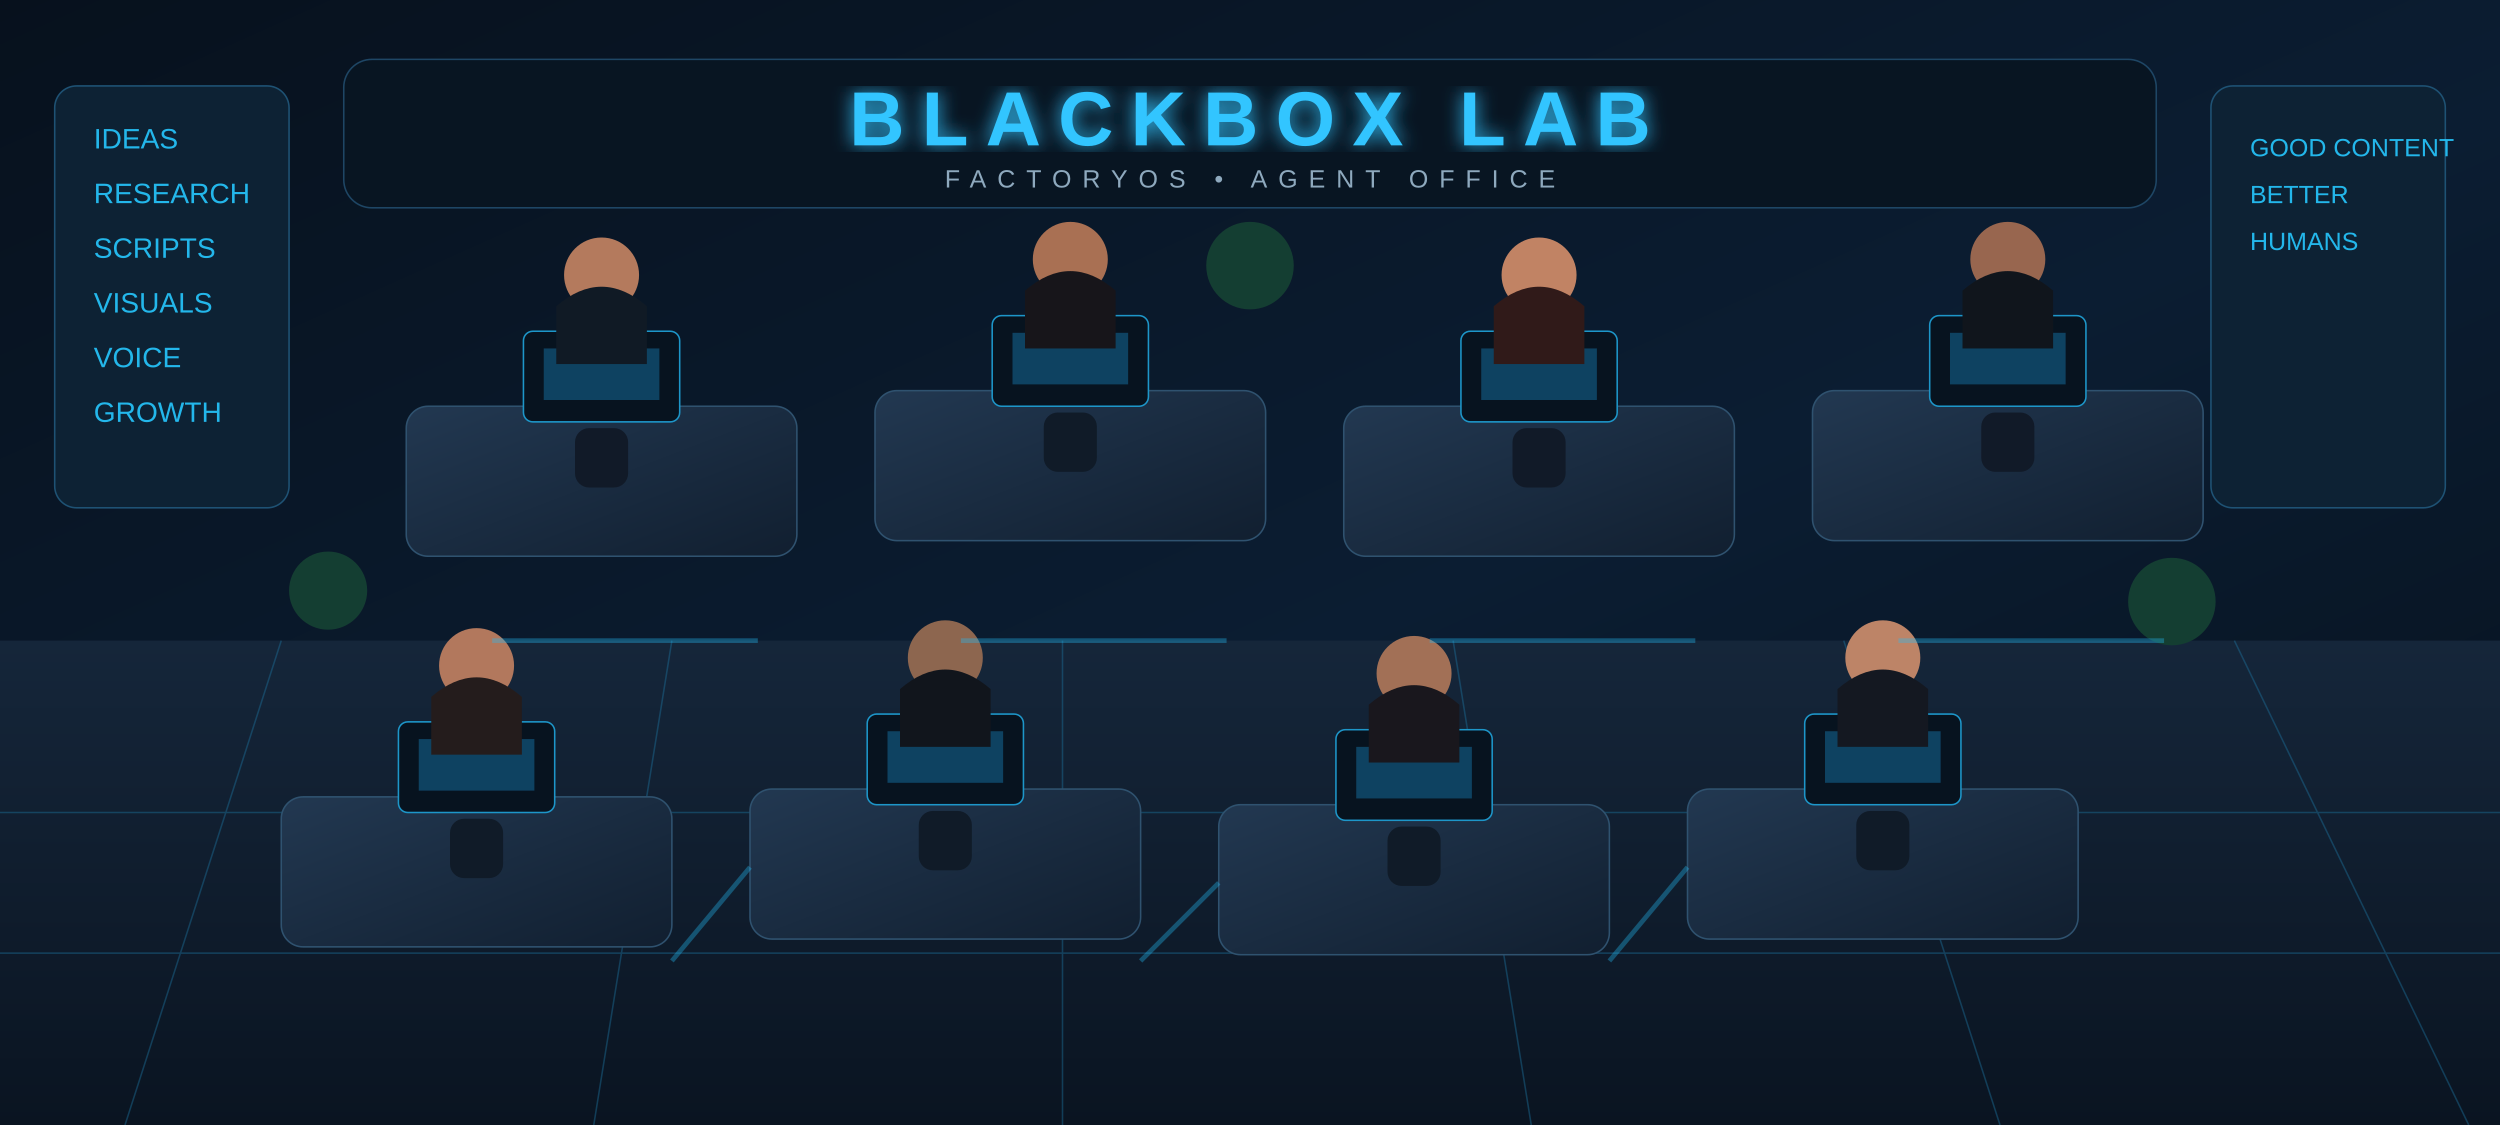
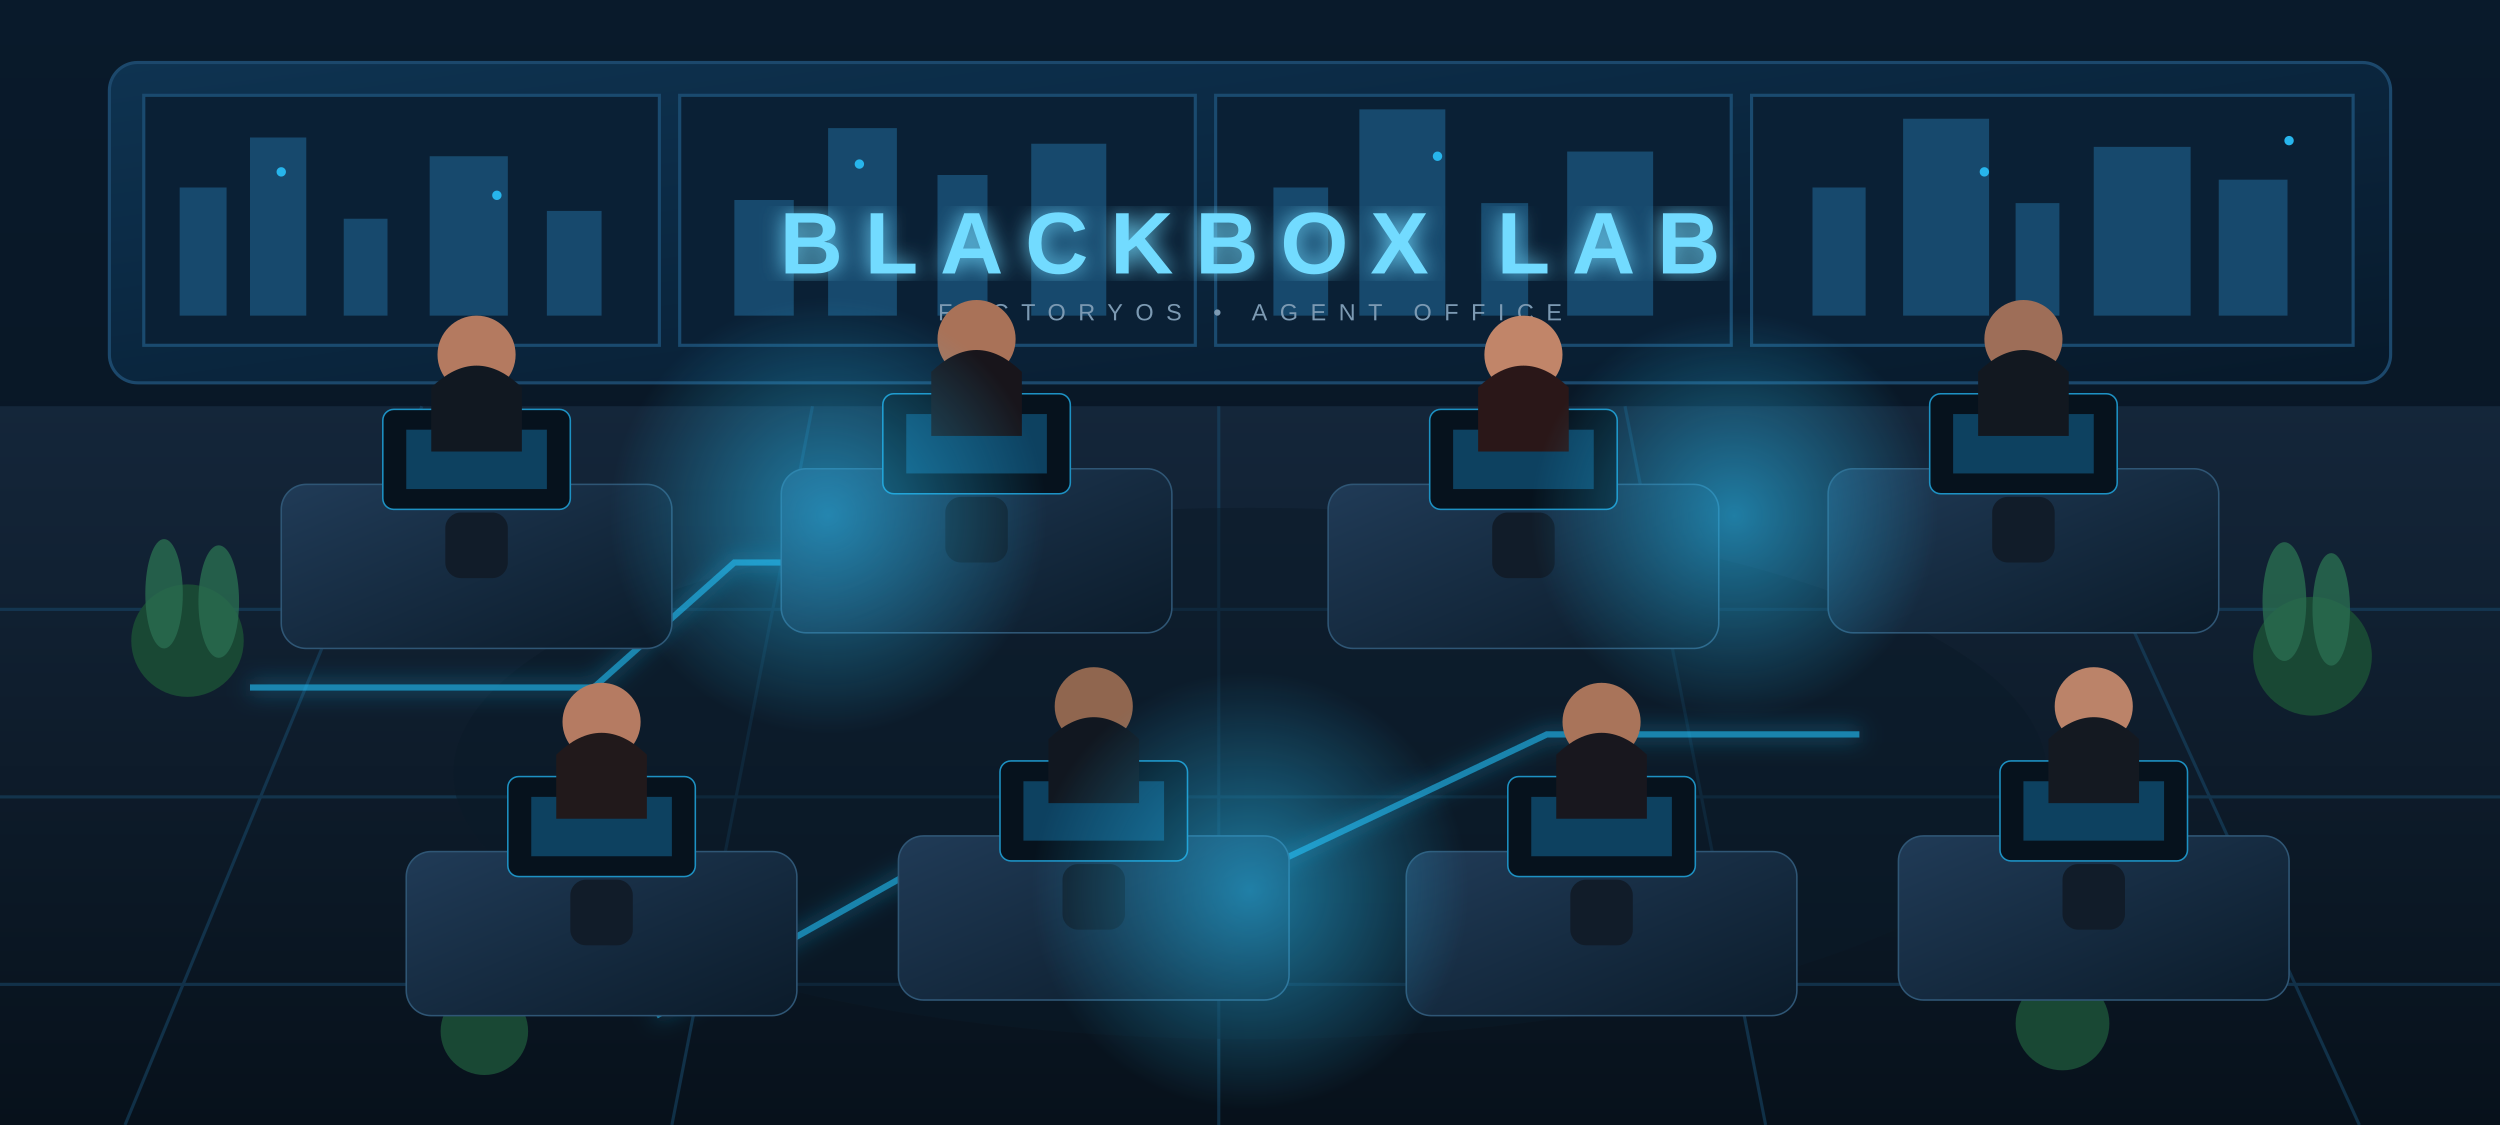
- <svg xmlns="http://www.w3.org/2000/svg" viewBox="0 0 1600 720" role="img" aria-label="Blackbox Lab Agent Office">
+ <svg xmlns="http://www.w3.org/2000/svg" viewBox="0 0 1600 720" role="img" aria-label="Blackbox Lab cyber office">
  <defs>
-     <linearGradient id="bg" x1="0" y1="0" x2="1" y2="1">
-       <stop stop-color="#07111d" />
-       <stop offset=".55" stop-color="#0b1d32" />
-       <stop offset="1" stop-color="#06101a" />
+     <linearGradient id="wall" x1="0" y1="0" x2="0" y2="1">
+       <stop stop-color="#091a2b" />
+       <stop offset="1" stop-color="#08131f" />
    </linearGradient>
    <linearGradient id="floor" x1="0" y1="0" x2="0" y2="1">
-       <stop stop-color="#15263a" />
-       <stop offset="1" stop-color="#0a1421" />
+       <stop stop-color="#14263a" />
+       <stop offset="1" stop-color="#07111b" />
    </linearGradient>
    <linearGradient id="desk" x1="0" y1="0" x2="1" y2="1">
-       <stop stop-color="#223851" />
-       <stop offset="1" stop-color="#111f30" />
+       <stop stop-color="#203b57" />
+       <stop offset="1" stop-color="#0b1b2a" />
    </linearGradient>
+     <linearGradient id="glass" x1="0" y1="0" x2="1" y2="1">
+       <stop stop-color="#0f3453" />
+       <stop offset="1" stop-color="#07192a" />
+     </linearGradient>
+     <radialGradient id="lamp">
+       <stop stop-color="#2bc8ff" stop-opacity=".55" />
+       <stop offset="1" stop-color="#2bc8ff" stop-opacity="0" />
+     </radialGradient>
    <filter id="glow">
-       <feGaussianBlur stdDeviation="6" result="b" />
+       <feGaussianBlur stdDeviation="7" result="b" />
      <feMerge>
        <feMergeNode in="b" />
        <feMergeNode in="SourceGraphic" />
      </feMerge>
    </filter>
  </defs>
-   <rect width="1600" height="720" fill="url(#bg)" />
-   <rect x="0" y="410" width="1600" height="310" fill="url(#floor)" />
-   <g opacity=".45" stroke="#1b6e99" stroke-width="1">
-     <path d="M0 520H1600M0 610H1600M180 410L80 720M430 410L380 720M680 410L680 720M930 410L980 720M1180 410L1280 720M1430 410L1580 720" />
-   </g>
-   <rect x="220" y="38" width="1160" height="95" rx="18" fill="#081522" stroke="#1e4665" />
-   <text x="800" y="93" text-anchor="middle" fill="#31c5ff" font-family="Arial, sans-serif" font-size="49" font-weight="700" letter-spacing="11" filter="url(#glow)">BLACKBOX LAB</text>
-   <text x="800" y="120" text-anchor="middle" fill="#8ea9be" font-family="Arial, sans-serif" font-size="16" letter-spacing="7">FACTORYOS • AGENT OFFICE</text>
-   <g fill="#0d2234" stroke="#1e5274">
-     <rect x="35" y="55" width="150" height="270" rx="14" />
-     <rect x="1415" y="55" width="150" height="270" rx="14" />
-   </g>
-   <g fill="#26c8ff" opacity=".9" font-family="Arial,sans-serif">
-     <text x="60" y="95" font-size="18">IDEAS</text>
-     <text x="60" y="130" font-size="18">RESEARCH</text>
-     <text x="60" y="165" font-size="18">SCRIPTS</text>
-     <text x="60" y="200" font-size="18">VISUALS</text>
-     <text x="60" y="235" font-size="18">VOICE</text>
-     <text x="60" y="270" font-size="18">GROWTH</text>
-     <text x="1440" y="100" font-size="16">GOOD CONTENT</text>
-     <text x="1440" y="130" font-size="16">BETTER</text>
-     <text x="1440" y="160" font-size="16">HUMANS</text>
-   </g>
-   <g id="plants" fill="#143e32">
-     <circle cx="210" cy="378" r="25" />
-     <circle cx="1390" cy="385" r="28" />
-     <circle cx="800" cy="170" r="28" />
-   </g>
-   <g>
-     <g transform="translate(260 260)">
-       <rect width="250" height="96" rx="14" fill="url(#desk)" stroke="#2f526f" />
-       <rect x="75" y="-48" width="100" height="58" rx="6" fill="#07131f" stroke="#1d96c9" />
-       <rect x="88" y="-37" width="74" height="33" fill="#0e4261" />
-       <circle cx="125" cy="-84" r="24" fill="#b47a5d" />
-       <path d="M96 -64q29-25 58 0v37H96z" fill="#101a25" />
-       <rect x="108" y="14" width="34" height="38" rx="9" fill="#111a28" />
+   <rect width="1600" height="720" fill="url(#wall)" />
+   <g opacity=".95">
+     <rect x="70" y="40" width="1460" height="205" rx="18" fill="url(#glass)" stroke="#1d4b6f" stroke-width="2" />
+     <g fill="#0b2136" stroke="#1b4d72" stroke-width="2">
+       <rect x="92" y="61" width="330" height="160" />
+       <rect x="435" y="61" width="330" height="160" />
+       <rect x="778" y="61" width="330" height="160" />
+       <rect x="1121" y="61" width="385" height="160" />
    </g>
-     <g transform="translate(560 250)">
-       <rect width="250" height="96" rx="14" fill="url(#desk)" stroke="#2f526f" />
-       <rect x="75" y="-48" width="100" height="58" rx="6" fill="#07131f" stroke="#1d96c9" />
-       <rect x="88" y="-37" width="74" height="33" fill="#0e4261" />
-       <circle cx="125" cy="-84" r="24" fill="#a97053" />
-       <path d="M96 -64q29-25 58 0v37H96z" fill="#17151a" />
-       <rect x="108" y="14" width="34" height="38" rx="9" fill="#101b28" />
+     <g fill="#1e5e89" opacity=".7">
+       <rect x="115" y="120" width="30" height="82" />
+       <rect x="160" y="88" width="36" height="114" />
+       <rect x="220" y="140" width="28" height="62" />
+       <rect x="275" y="100" width="50" height="102" />
+       <rect x="350" y="135" width="35" height="67" />
+       <rect x="470" y="128" width="38" height="74" />
+       <rect x="530" y="82" width="44" height="120" />
+       <rect x="600" y="112" width="32" height="90" />
+       <rect x="660" y="92" width="48" height="110" />
+       <rect x="815" y="120" width="35" height="82" />
+       <rect x="870" y="70" width="55" height="132" />
+       <rect x="948" y="130" width="30" height="72" />
+       <rect x="1003" y="97" width="55" height="105" />
+       <rect x="1160" y="120" width="34" height="82" />
+       <rect x="1218" y="76" width="55" height="126" />
+       <rect x="1290" y="130" width="28" height="72" />
+       <rect x="1340" y="94" width="62" height="108" />
+       <rect x="1420" y="115" width="44" height="87" />
    </g>
-     <g transform="translate(860 260)">
-       <rect width="250" height="96" rx="14" fill="url(#desk)" stroke="#2f526f" />
-       <rect x="75" y="-48" width="100" height="58" rx="6" fill="#07131f" stroke="#1d96c9" />
-       <rect x="88" y="-37" width="74" height="33" fill="#0e4261" />
-       <circle cx="125" cy="-84" r="24" fill="#c18364" />
-       <path d="M96 -64q29-25 58 0v37H96z" fill="#301a19" />
-       <rect x="108" y="14" width="34" height="38" rx="9" fill="#111a28" />
-     </g>
-     <g transform="translate(1160 250)">
-       <rect width="250" height="96" rx="14" fill="url(#desk)" stroke="#2f526f" />
-       <rect x="75" y="-48" width="100" height="58" rx="6" fill="#07131f" stroke="#1d96c9" />
-       <rect x="88" y="-37" width="74" height="33" fill="#0e4261" />
-       <circle cx="125" cy="-84" r="24" fill="#98664f" />
-       <path d="M96 -64q29-25 58 0v37H96z" fill="#10151c" />
-       <rect x="108" y="14" width="34" height="38" rx="9" fill="#111a28" />
+     <g fill="#29bdf6">
+       <circle cx="180" cy="110" r="3" />
+       <circle cx="318" cy="125" r="3" />
+       <circle cx="550" cy="105" r="3" />
+       <circle cx="920" cy="100" r="3" />
+       <circle cx="1270" cy="110" r="3" />
+       <circle cx="1465" cy="90" r="3" />
    </g>
  </g>
-   <g>
-     <g transform="translate(180 510)">
-       <rect width="250" height="96" rx="14" fill="url(#desk)" stroke="#2f526f" />
-       <rect x="75" y="-48" width="100" height="58" rx="6" fill="#07131f" stroke="#1d96c9" />
-       <rect x="88" y="-37" width="74" height="33" fill="#0e4261" />
-       <circle cx="125" cy="-84" r="24" fill="#b2785d" />
-       <path d="M96 -64q29-25 58 0v37H96z" fill="#241c1c" />
-       <rect x="108" y="14" width="34" height="38" rx="9" fill="#101b28" />
+   <text x="800" y="175" text-anchor="middle" fill="#72dbff" font-family="Arial,Helvetica,sans-serif" font-size="56" font-weight="700" letter-spacing="14" filter="url(#glow)">BLACKBOX LAB</text>
+   <text x="800" y="205" text-anchor="middle" fill="#7c9ab3" font-family="Arial,Helvetica,sans-serif" font-size="15" letter-spacing="8">FACTORYOS • AGENT OFFICE</text>
+   <polygon points="0,260 1600,260 1600,720 0,720" fill="url(#floor)" />
+   <g stroke="#17486a" stroke-width="2" opacity=".55">
+     <path d="M0 390H1600M0 510H1600M0 630H1600" />
+     <path d="M270 260L80 720M520 260L430 720M780 260L780 720M1040 260L1130 720M1300 260L1510 720" />
+   </g>
+   <ellipse cx="800" cy="495" rx="510" ry="170" fill="#0a1927" opacity=".5" />
+   <g stroke="#20bdf4" stroke-width="4" fill="none" opacity=".65" filter="url(#glow)">
+     <path d="M420 650L580 560L800 560L990 470L1190 470" />
+     <path d="M160 440L380 440L470 360L700 360" />
+   </g>
+   <g fill="#194834">
+     <circle cx="120" cy="410" r="36" />
+     <circle cx="1480" cy="420" r="38" />
+     <circle cx="310" cy="660" r="28" />
+     <circle cx="1320" cy="655" r="30" />
+   </g>
+   <g fill="#296d50" opacity=".8">
+     <ellipse cx="105" cy="380" rx="12" ry="35" />
+     <ellipse cx="140" cy="385" rx="13" ry="36" />
+     <ellipse cx="1462" cy="385" rx="14" ry="38" />
+     <ellipse cx="1492" cy="390" rx="12" ry="36" />
+   </g>
+   <g id="deskrow1">
+     <g transform="translate(180 310)">
+       <rect width="250" height="105" rx="16" fill="url(#desk)" stroke="#2f5675" />
+       <rect x="65" y="-48" width="120" height="64" rx="7" fill="#06121d" stroke="#1d91c3" />
+       <rect x="80" y="-35" width="90" height="38" fill="#0d4160" />
+       <circle cx="125" cy="-83" r="25" fill="#b47a60" />
+       <path d="M96 -62q29-28 58 0v41H96z" fill="#111821" />
+       <rect x="105" y="18" width="40" height="42" rx="10" fill="#111c29" />
    </g>
-     <g transform="translate(480 505)">
-       <rect width="250" height="96" rx="14" fill="url(#desk)" stroke="#2f526f" />
-       <rect x="75" y="-48" width="100" height="58" rx="6" fill="#07131f" stroke="#1d96c9" />
-       <rect x="88" y="-37" width="74" height="33" fill="#0e4261" />
-       <circle cx="125" cy="-84" r="24" fill="#8d664f" />
-       <path d="M96 -64q29-25 58 0v37H96z" fill="#11151c" />
-       <rect x="108" y="14" width="34" height="38" rx="9" fill="#101b28" />
+     <g transform="translate(500 300)">
+       <rect width="250" height="105" rx="16" fill="url(#desk)" stroke="#2f5675" />
+       <rect x="65" y="-48" width="120" height="64" rx="7" fill="#06121d" stroke="#1d91c3" />
+       <rect x="80" y="-35" width="90" height="38" fill="#0d4160" />
+       <circle cx="125" cy="-83" r="25" fill="#a97258" />
+       <path d="M96 -62q29-28 58 0v41H96z" fill="#18151b" />
+       <rect x="105" y="18" width="40" height="42" rx="10" fill="#111c29" />
    </g>
-     <g transform="translate(780 515)">
-       <rect width="250" height="96" rx="14" fill="url(#desk)" stroke="#2f526f" />
-       <rect x="75" y="-48" width="100" height="58" rx="6" fill="#07131f" stroke="#1d96c9" />
-       <rect x="88" y="-37" width="74" height="33" fill="#0e4261" />
-       <circle cx="125" cy="-84" r="24" fill="#a27056" />
-       <path d="M96 -64q29-25 58 0v37H96z" fill="#19171d" />
-       <rect x="108" y="14" width="34" height="38" rx="9" fill="#101b28" />
+     <g transform="translate(850 310)">
+       <rect width="250" height="105" rx="16" fill="url(#desk)" stroke="#2f5675" />
+       <rect x="65" y="-48" width="120" height="64" rx="7" fill="#06121d" stroke="#1d91c3" />
+       <rect x="80" y="-35" width="90" height="38" fill="#0d4160" />
+       <circle cx="125" cy="-83" r="25" fill="#c18569" />
+       <path d="M96 -62q29-28 58 0v41H96z" fill="#2a1718" />
+       <rect x="105" y="18" width="40" height="42" rx="10" fill="#111c29" />
    </g>
-     <g transform="translate(1080 505)">
-       <rect width="250" height="96" rx="14" fill="url(#desk)" stroke="#2f526f" />
-       <rect x="75" y="-48" width="100" height="58" rx="6" fill="#07131f" stroke="#1d96c9" />
-       <rect x="88" y="-37" width="74" height="33" fill="#0e4261" />
-       <circle cx="125" cy="-84" r="24" fill="#bd8467" />
-       <path d="M96 -64q29-25 58 0v37H96z" fill="#141821" />
-       <rect x="108" y="14" width="34" height="38" rx="9" fill="#101b28" />
+     <g transform="translate(1170 300)">
+       <rect width="250" height="105" rx="16" fill="url(#desk)" stroke="#2f5675" />
+       <rect x="65" y="-48" width="120" height="64" rx="7" fill="#06121d" stroke="#1d91c3" />
+       <rect x="80" y="-35" width="90" height="38" fill="#0d4160" />
+       <circle cx="125" cy="-83" r="25" fill="#9e6e58" />
+       <path d="M96 -62q29-28 58 0v41H96z" fill="#121820" />
+       <rect x="105" y="18" width="40" height="42" rx="10" fill="#111c29" />
    </g>
  </g>
-   <g stroke="#23bdf7" stroke-width="3" opacity=".35" fill="none">
-     <path d="M315 410L485 410M615 410L785 410M915 410L1085 410M1215 410L1385 410" />
-     <path d="M430 615L480 555M730 615L780 565M1030 615L1080 555" />
+   <g id="deskrow2">
+     <g transform="translate(260 545)">
+       <rect width="250" height="105" rx="16" fill="url(#desk)" stroke="#2f5675" />
+       <rect x="65" y="-48" width="120" height="64" rx="7" fill="#06121d" stroke="#1d91c3" />
+       <rect x="80" y="-35" width="90" height="38" fill="#0d4160" />
+       <circle cx="125" cy="-83" r="25" fill="#b57b62" />
+       <path d="M96 -62q29-28 58 0v41H96z" fill="#21191b" />
+       <rect x="105" y="18" width="40" height="42" rx="10" fill="#111c29" />
+     </g>
+     <g transform="translate(575 535)">
+       <rect width="250" height="105" rx="16" fill="url(#desk)" stroke="#2f5675" />
+       <rect x="65" y="-48" width="120" height="64" rx="7" fill="#06121d" stroke="#1d91c3" />
+       <rect x="80" y="-35" width="90" height="38" fill="#0d4160" />
+       <circle cx="125" cy="-83" r="25" fill="#90664f" />
+       <path d="M96 -62q29-28 58 0v41H96z" fill="#111720" />
+       <rect x="105" y="18" width="40" height="42" rx="10" fill="#111c29" />
+     </g>
+     <g transform="translate(900 545)">
+       <rect width="250" height="105" rx="16" fill="url(#desk)" stroke="#2f5675" />
+       <rect x="65" y="-48" width="120" height="64" rx="7" fill="#06121d" stroke="#1d91c3" />
+       <rect x="80" y="-35" width="90" height="38" fill="#0d4160" />
+       <circle cx="125" cy="-83" r="25" fill="#a9745a" />
+       <path d="M96 -62q29-28 58 0v41H96z" fill="#18171e" />
+       <rect x="105" y="18" width="40" height="42" rx="10" fill="#111c29" />
+     </g>
+     <g transform="translate(1215 535)">
+       <rect width="250" height="105" rx="16" fill="url(#desk)" stroke="#2f5675" />
+       <rect x="65" y="-48" width="120" height="64" rx="7" fill="#06121d" stroke="#1d91c3" />
+       <rect x="80" y="-35" width="90" height="38" fill="#0d4160" />
+       <circle cx="125" cy="-83" r="25" fill="#bb8369" />
+       <path d="M96 -62q29-28 58 0v41H96z" fill="#141921" />
+       <rect x="105" y="18" width="40" height="42" rx="10" fill="#111c29" />
+     </g>
  </g>
+   <circle cx="530" cy="330" r="140" fill="url(#lamp)" />
+   <circle cx="1110" cy="330" r="130" fill="url(#lamp)" />
+   <circle cx="800" cy="570" r="140" fill="url(#lamp)" />
</svg>
